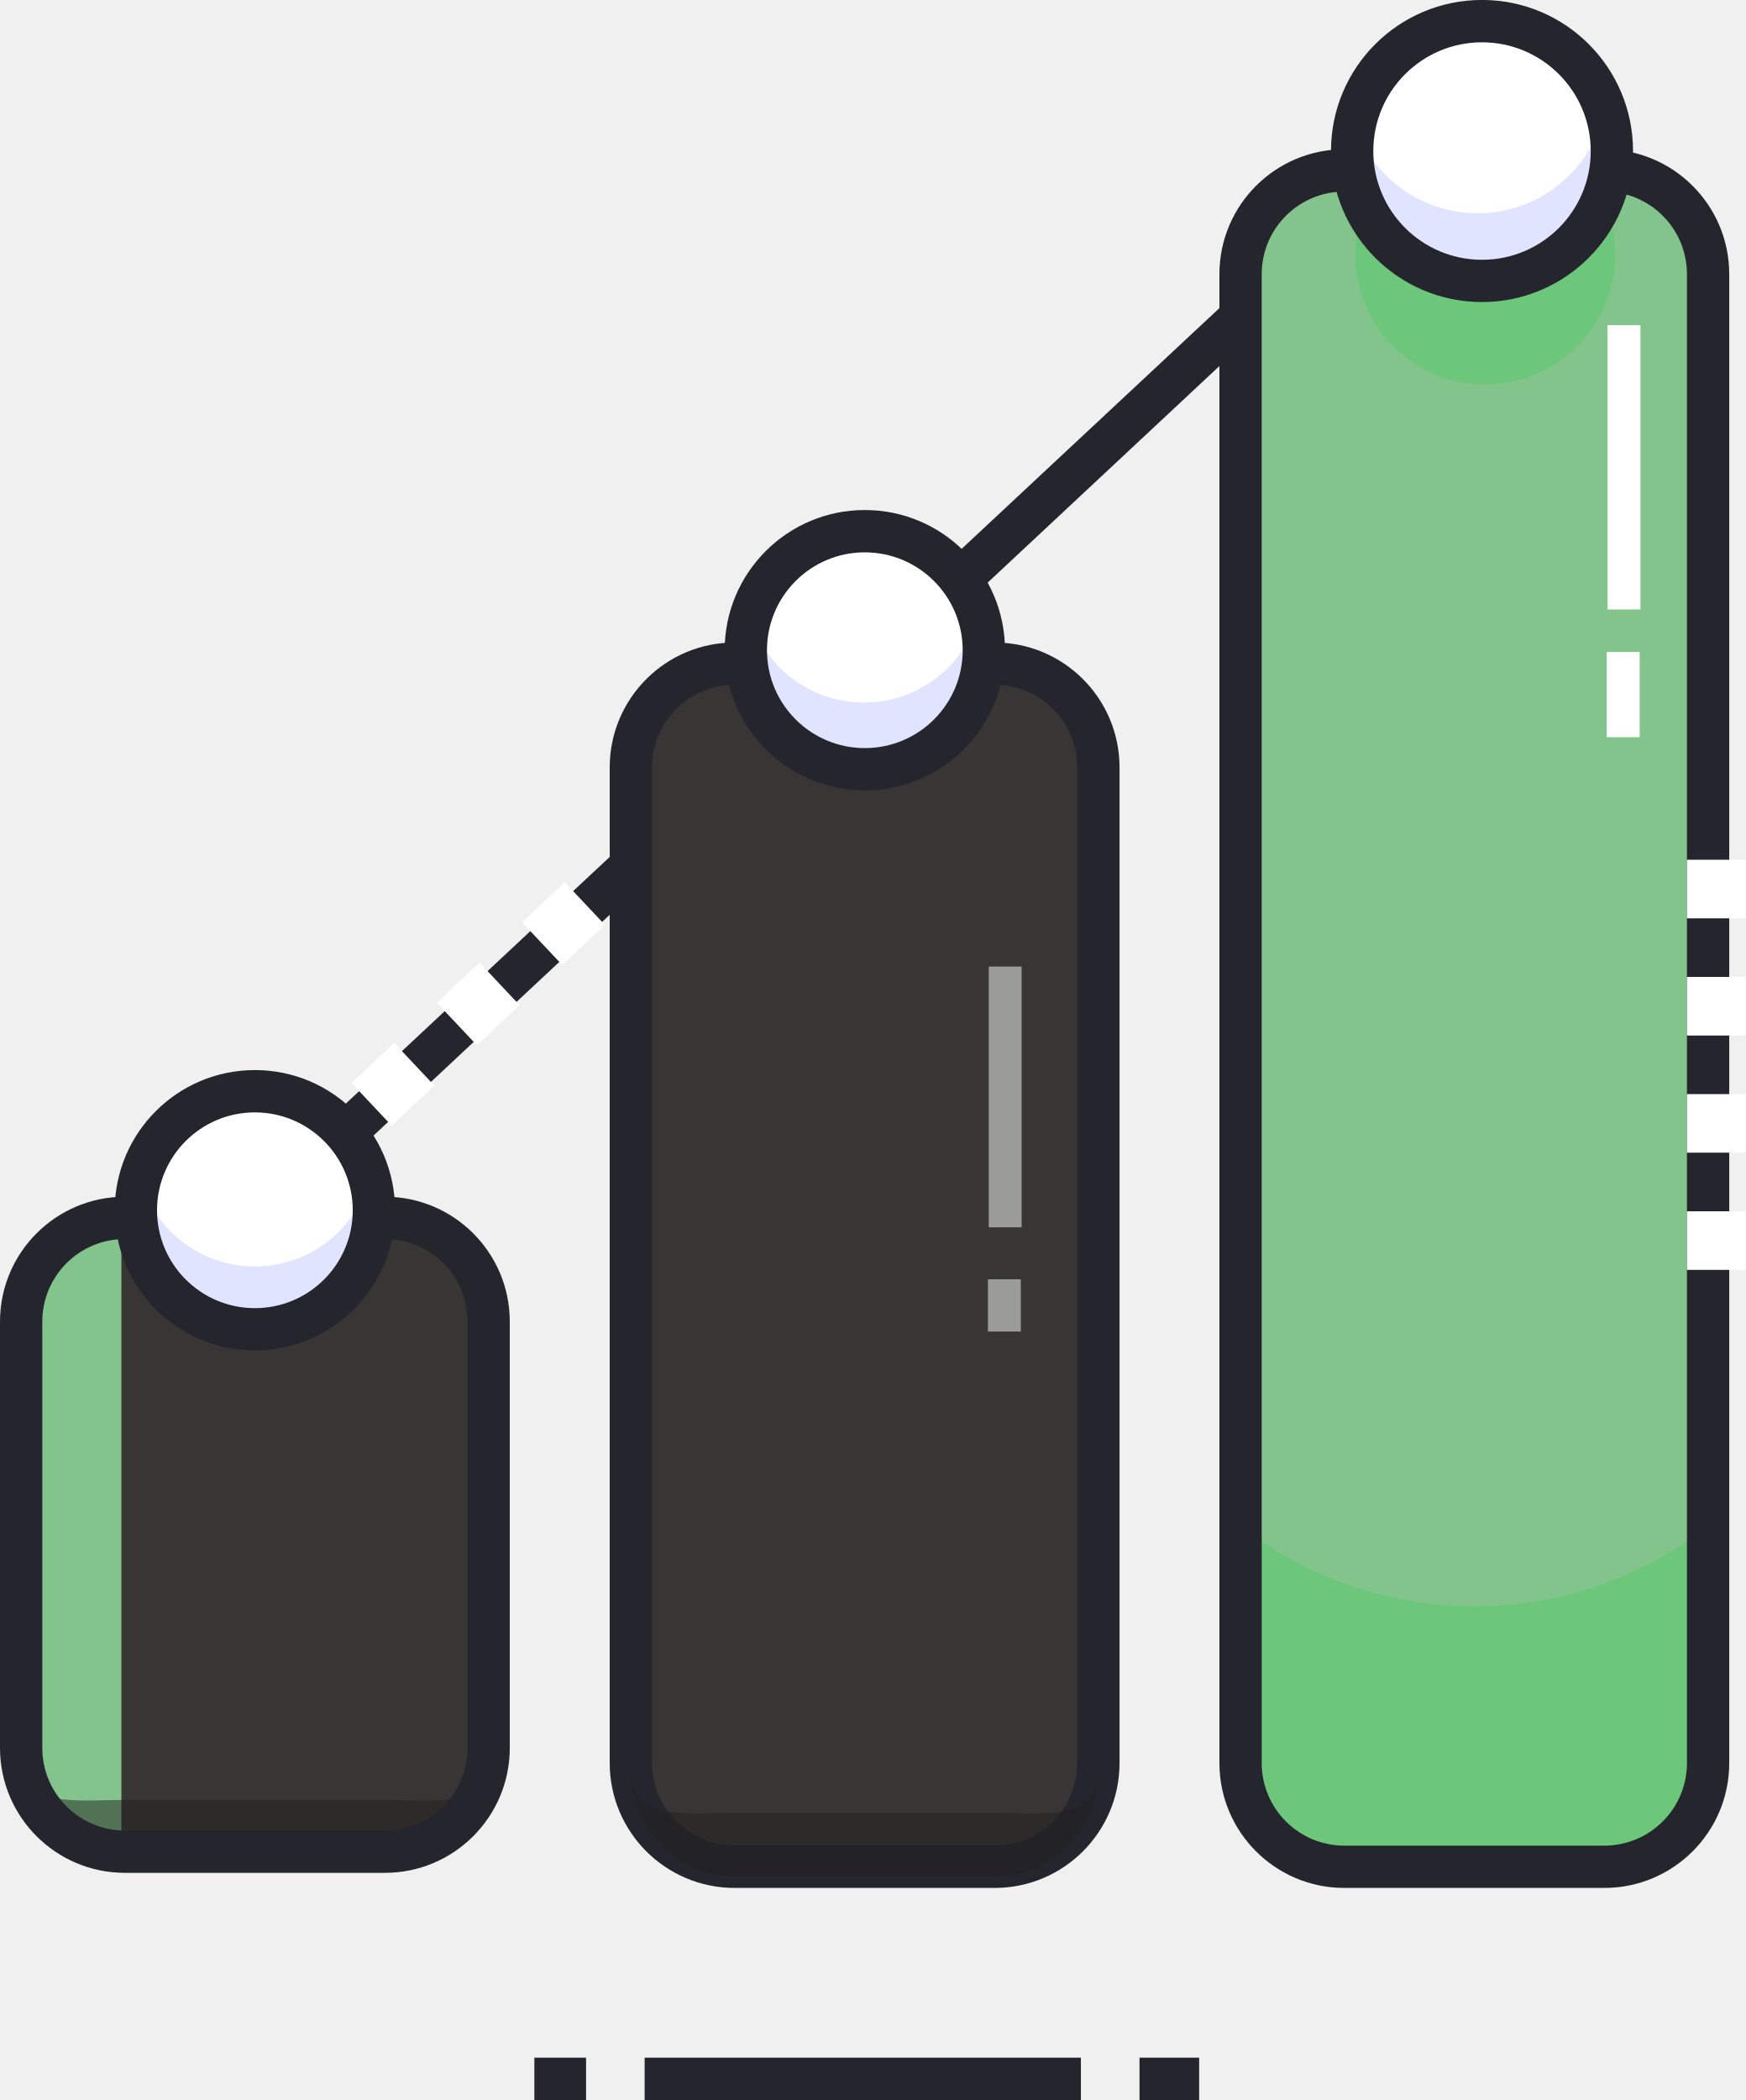
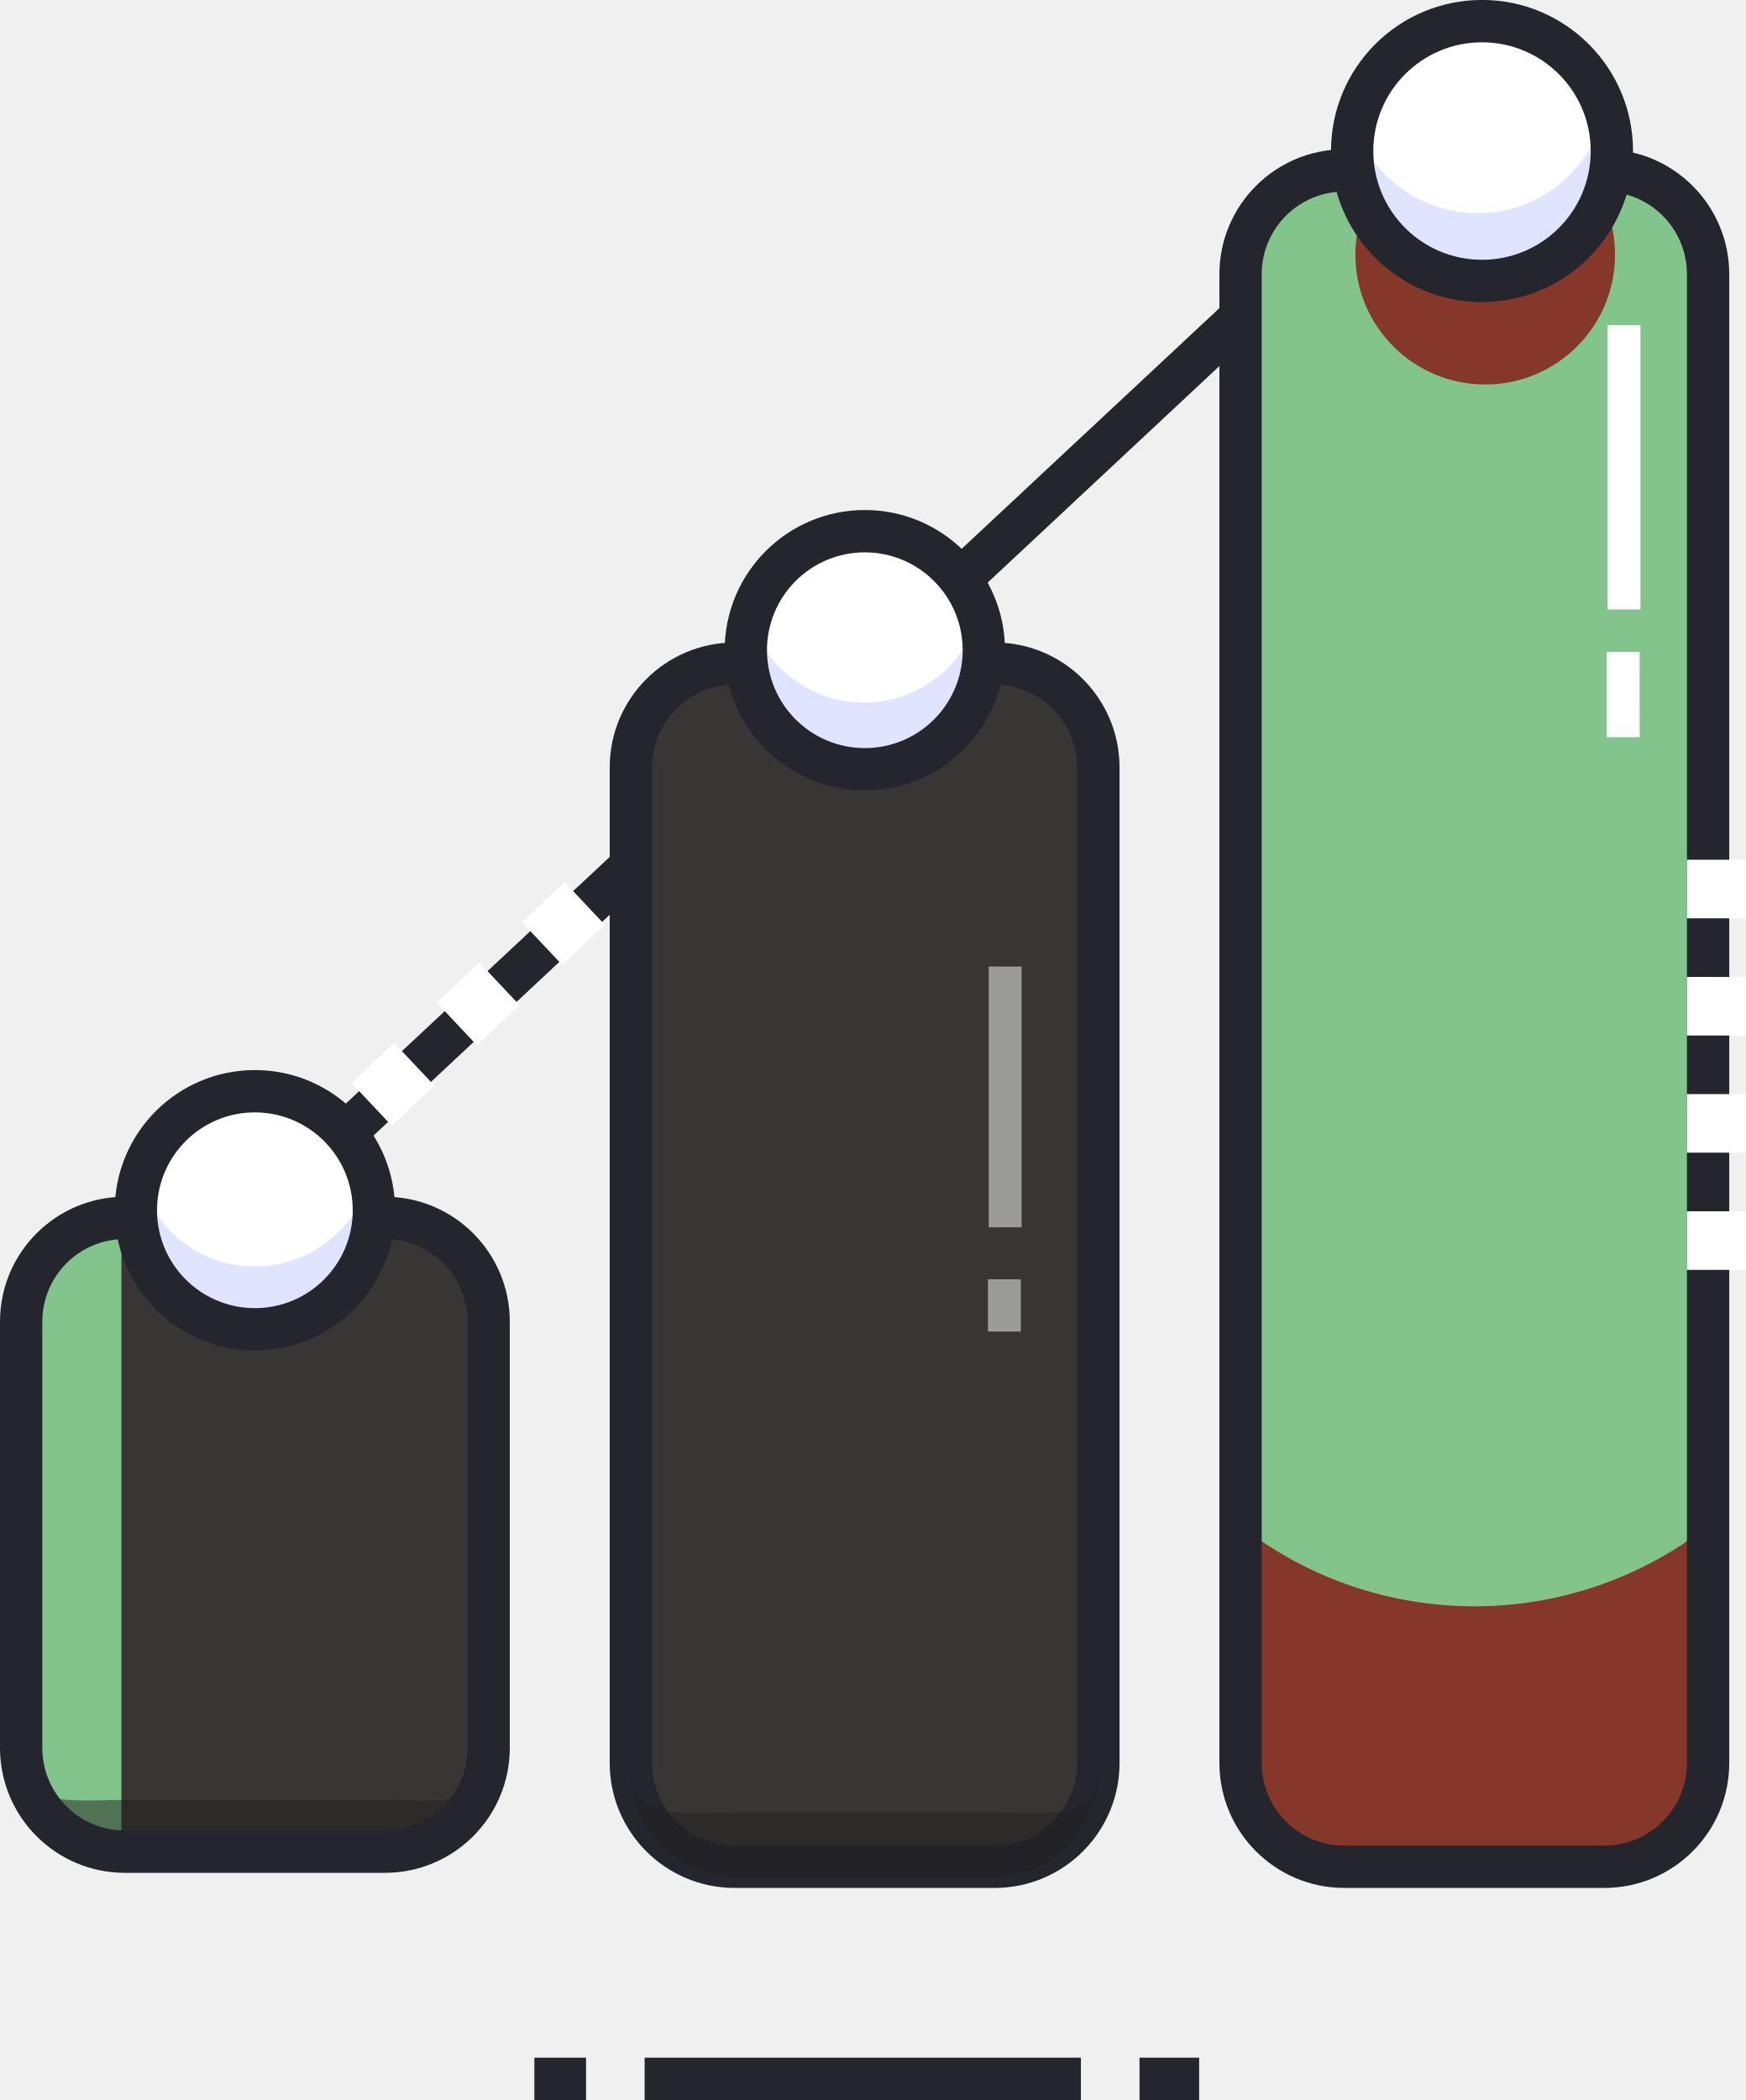
<svg xmlns="http://www.w3.org/2000/svg" viewBox="0 0 371.37 446.7">
  <defs>
-     <style>.cls-1{fill:#25252d;}.cls-2{fill:#82c48c;}.cls-3{fill:#373635;}.cls-4{fill:#21201f;}.cls-4,.cls-8{opacity:0.5;}.cls-5,.cls-8{fill:#fff;}.cls-6{fill:#e1e4fe;}.cls-7{fill:#6dc77a;}</style>
+     <style>.cls-1{fill:#25252d;}.cls-2{fill:#82c48c;}.cls-3{fill:#373635;}.cls-4{fill:#21201f;}.cls-4,.cls-8{opacity:0.5;}.cls-5,.cls-8{fill:#fff;}.cls-6{fill:#e1e4fe;}.cls-7{fill:#85372A;}</style>
  </defs>
  <g id="Layer_2" data-name="Layer 2">
    <g id="Layer_1-2" data-name="Layer 1">
      <path class="cls-1" d="M73.48,245.5a4.5,4.5,0,0,1-3.07-7.79L162.12,152a4.5,4.5,0,1,1,6.15,6.57L76.55,244.28A4.5,4.5,0,0,1,73.48,245.5Z" />
      <path class="cls-1" d="M205.64,126.43a4.5,4.5,0,0,1-3.07-7.79L294.29,33a4.5,4.5,0,1,1,6.14,6.57l-91.72,85.69A4.47,4.47,0,0,1,205.64,126.43Z" />
      <rect class="cls-2" x="263.94" y="36.25" width="99.46" height="360.85" rx="24.27" />
      <rect class="cls-2" x="4.5" y="259.06" width="99.46" height="134.82" rx="24.27" />
      <path class="cls-3" d="M104.42,280.62V371c0,12.28-15.75,22.24-35.15,22.24H25.83V258.39H69.27C88.67,258.39,104.42,268.34,104.42,280.62Z" />
      <path class="cls-3" d="M234.14,280.62V371a22.25,22.25,0,0,1-22.25,22.24H184.41V258.39h27.48A22.24,22.24,0,0,1,234.14,280.62Z" />
      <path class="cls-4" d="M104,372.55v1.73a22.23,22.23,0,0,1-22.23,22.23h-55A22.24,22.24,0,0,1,4.5,374.28v-1.73c0,12.28,10,10.33,22.24,10.33h55C94,382.88,104,384.83,104,372.55Z" />
      <path class="cls-1" d="M81.91,398.38H26.55A26.58,26.58,0,0,1,0,371.83V281.11a26.58,26.58,0,0,1,26.55-26.55H81.92a26.58,26.58,0,0,1,26.54,26.55v90.72A26.58,26.58,0,0,1,81.91,398.38ZM26.55,263.56A17.57,17.57,0,0,0,9,281.11v90.72a17.57,17.57,0,0,0,17.55,17.55H81.91a17.57,17.57,0,0,0,17.55-17.55V281.11a17.56,17.56,0,0,0-17.54-17.55Z" />
      <rect class="cls-3" x="134.22" y="141.17" width="99.46" height="255.93" rx="24.27" />
      <path class="cls-1" d="M211.64,401.59H156.27A26.58,26.58,0,0,1,129.72,375V163.22a26.58,26.58,0,0,1,26.55-26.55h55.37a26.58,26.58,0,0,1,26.55,26.55V375A26.58,26.58,0,0,1,211.64,401.59ZM156.27,145.67a17.57,17.57,0,0,0-17.55,17.55V375a17.57,17.57,0,0,0,17.55,17.55h55.37A17.57,17.57,0,0,0,229.19,375V163.22a17.57,17.57,0,0,0-17.55-17.55Z" />
      <circle class="cls-5" cx="54.23" cy="257.44" r="25.32" />
      <path class="cls-6" d="M79.55,256.56a25.32,25.32,0,1,1-49.86-6.25,25.32,25.32,0,0,0,49.08,0A24.78,24.78,0,0,1,79.55,256.56Z" />
      <path class="cls-1" d="M54.23,287.26a29.82,29.82,0,1,1,29.82-29.82A29.86,29.86,0,0,1,54.23,287.26Zm0-50.64a20.82,20.82,0,1,0,20.82,20.82A20.84,20.84,0,0,0,54.23,236.62Z" />
      <circle class="cls-5" cx="183.95" cy="138.31" r="25.32" />
      <path class="cls-4" d="M233.69,375.29V377a22.24,22.24,0,0,1-22.24,22.23h-55A22.24,22.24,0,0,1,134.22,377v-1.74c0,12.29,10,10.33,22.25,10.33h55C223.73,385.62,233.69,387.58,233.69,375.29Z" />
      <path class="cls-7" d="M363.41,324.59h0a80.88,80.88,0,0,1-99.47,0h0c-5.46,13.26,0,44.55,0,15.48v4.1c0,29.06,6,52.62,18.25,52.62h63c12.28,0,18.24-23.56,18.24-52.62Z" />
      <path class="cls-6" d="M209.14,136.61a25.32,25.32,0,1,1-49.86-6.25,25.32,25.32,0,0,0,49.08,0A25.24,25.24,0,0,1,209.14,136.61Z" />
      <path class="cls-1" d="M184,168.13a29.82,29.82,0,1,1,29.82-29.82A29.86,29.86,0,0,1,184,168.13Zm0-50.64a20.82,20.82,0,1,0,20.82,20.82A20.84,20.84,0,0,0,184,117.49Z" />
      <rect class="cls-1" x="137.15" y="437.7" width="92.82" height="9" />
      <rect class="cls-1" x="113.69" y="437.7" width="11" height="9" />
      <rect class="cls-1" x="242.44" y="437.7" width="12.69" height="9" />
      <rect class="cls-5" x="342.02" y="69.17" width="7" height="60.47" />
      <rect class="cls-5" x="341.85" y="138.69" width="7" height="18.12" />
      <path class="cls-1" d="M341.36,401.59H286A26.58,26.58,0,0,1,259.44,375V58.3A26.58,26.58,0,0,1,286,31.75h55.37A26.58,26.58,0,0,1,367.91,58.3V375A26.58,26.58,0,0,1,341.36,401.59ZM286,40.75A17.57,17.57,0,0,0,268.44,58.3V375A17.57,17.57,0,0,0,286,392.59h55.37A17.57,17.57,0,0,0,358.91,375V58.3a17.57,17.57,0,0,0-17.55-17.55Z" />
      <circle class="cls-7" cx="315.99" cy="54.17" r="27.62" />
      <rect class="cls-8" x="210.36" y="205.6" width="7" height="55.47" />
      <rect class="cls-8" x="210.19" y="272.12" width="7" height="11.12" />
      <rect class="cls-5" x="358.91" y="182.88" width="12.46" height="12.46" transform="translate(554.25 -176.03) rotate(90)" />
      <rect class="cls-5" x="358.91" y="207.8" width="12.46" height="12.46" transform="translate(579.17 -151.1) rotate(90)" />
      <rect class="cls-5" x="358.91" y="232.73" width="12.46" height="12.46" transform="translate(604.1 -126.18) rotate(90)" />
      <rect class="cls-5" x="358.91" y="257.66" width="12.46" height="12.46" transform="translate(629.03 -101.25) rotate(90)" />
      <rect class="cls-5" x="113.66" y="190.24" width="12.46" height="12.46" transform="translate(341.85 257.34) rotate(136.73)" />
      <rect class="cls-5" x="95.51" y="207.32" width="12.46" height="12.46" transform="translate(322.2 299.31) rotate(136.73)" />
      <rect class="cls-5" x="77.36" y="224.41" width="12.46" height="12.46" transform="translate(302.55 341.28) rotate(136.73)" />
      <circle class="cls-5" cx="316.99" cy="32.71" r="27.62" />
      <path class="cls-6" d="M342,31.37a27.63,27.63,0,1,1-55.25,0,27.35,27.35,0,0,1,.85-6.82,27.63,27.63,0,0,0,53.55,0A27.35,27.35,0,0,1,342,31.37Z" />
      <path class="cls-1" d="M315.31,64.25a32.13,32.13,0,1,1,32.13-32.13A32.16,32.16,0,0,1,315.31,64.25Zm0-55.25a23.13,23.13,0,1,0,23.13,23.12A23.14,23.14,0,0,0,315.31,9Z" />
    </g>
  </g>
</svg>
